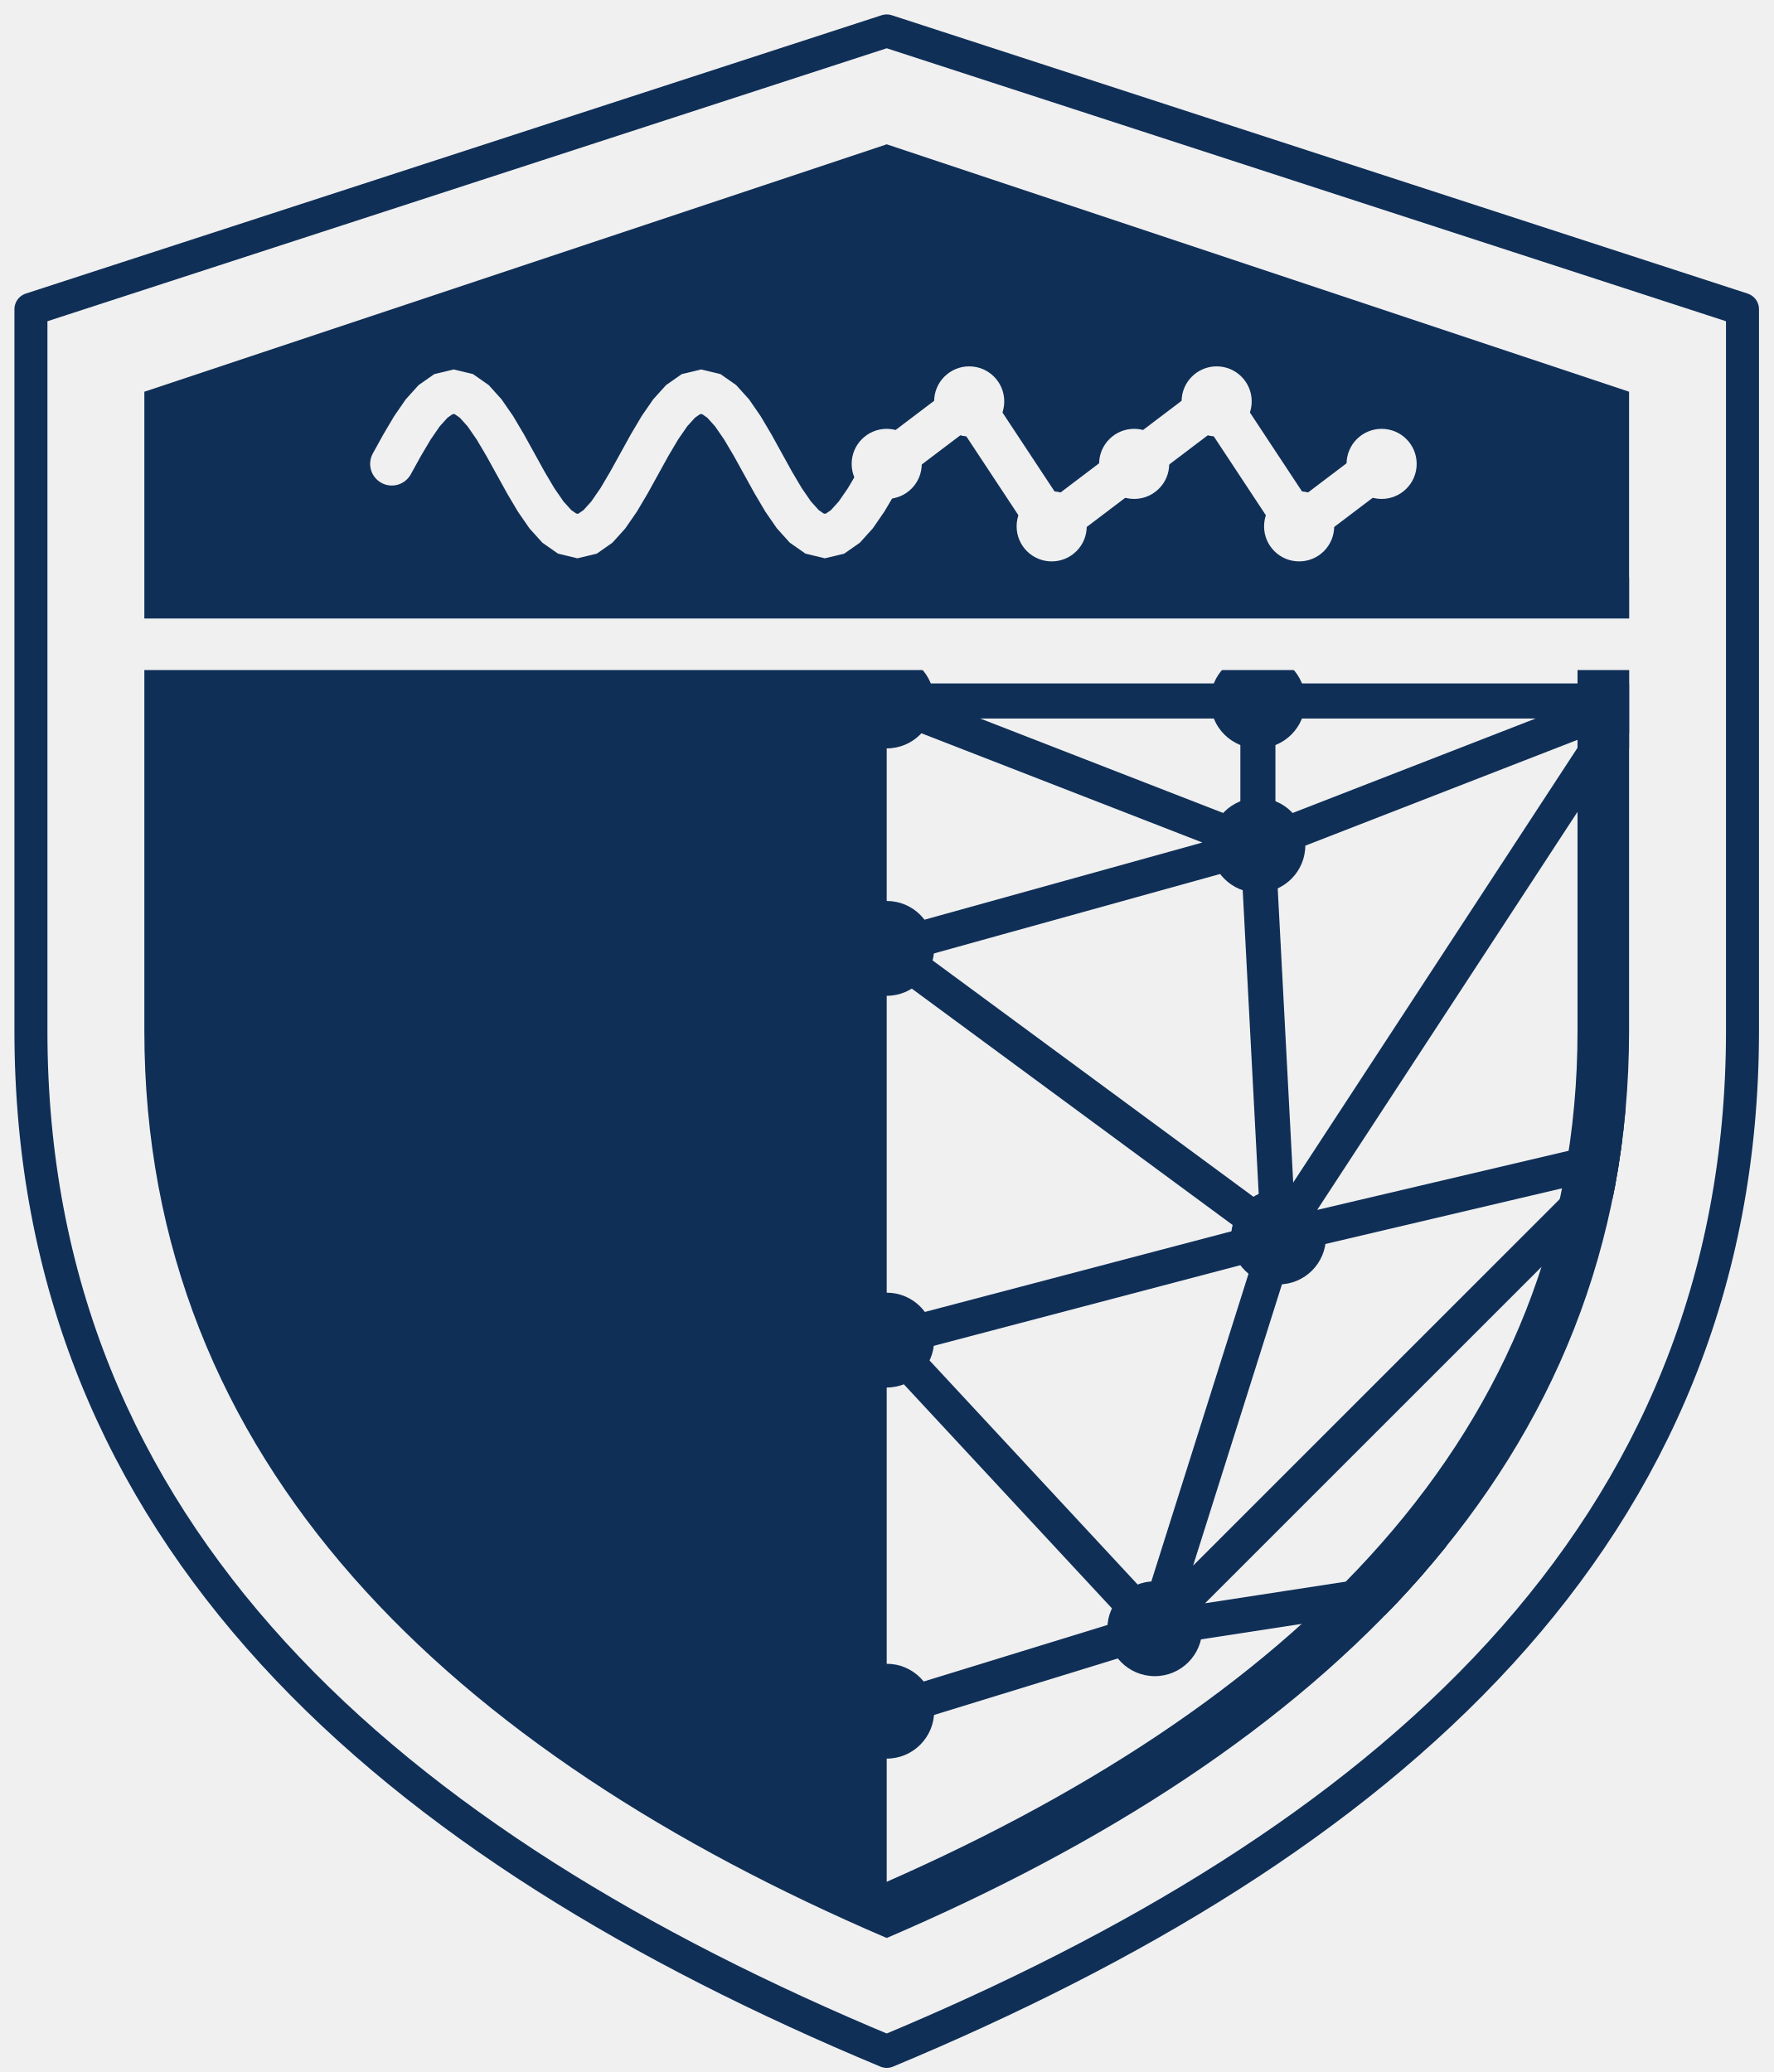
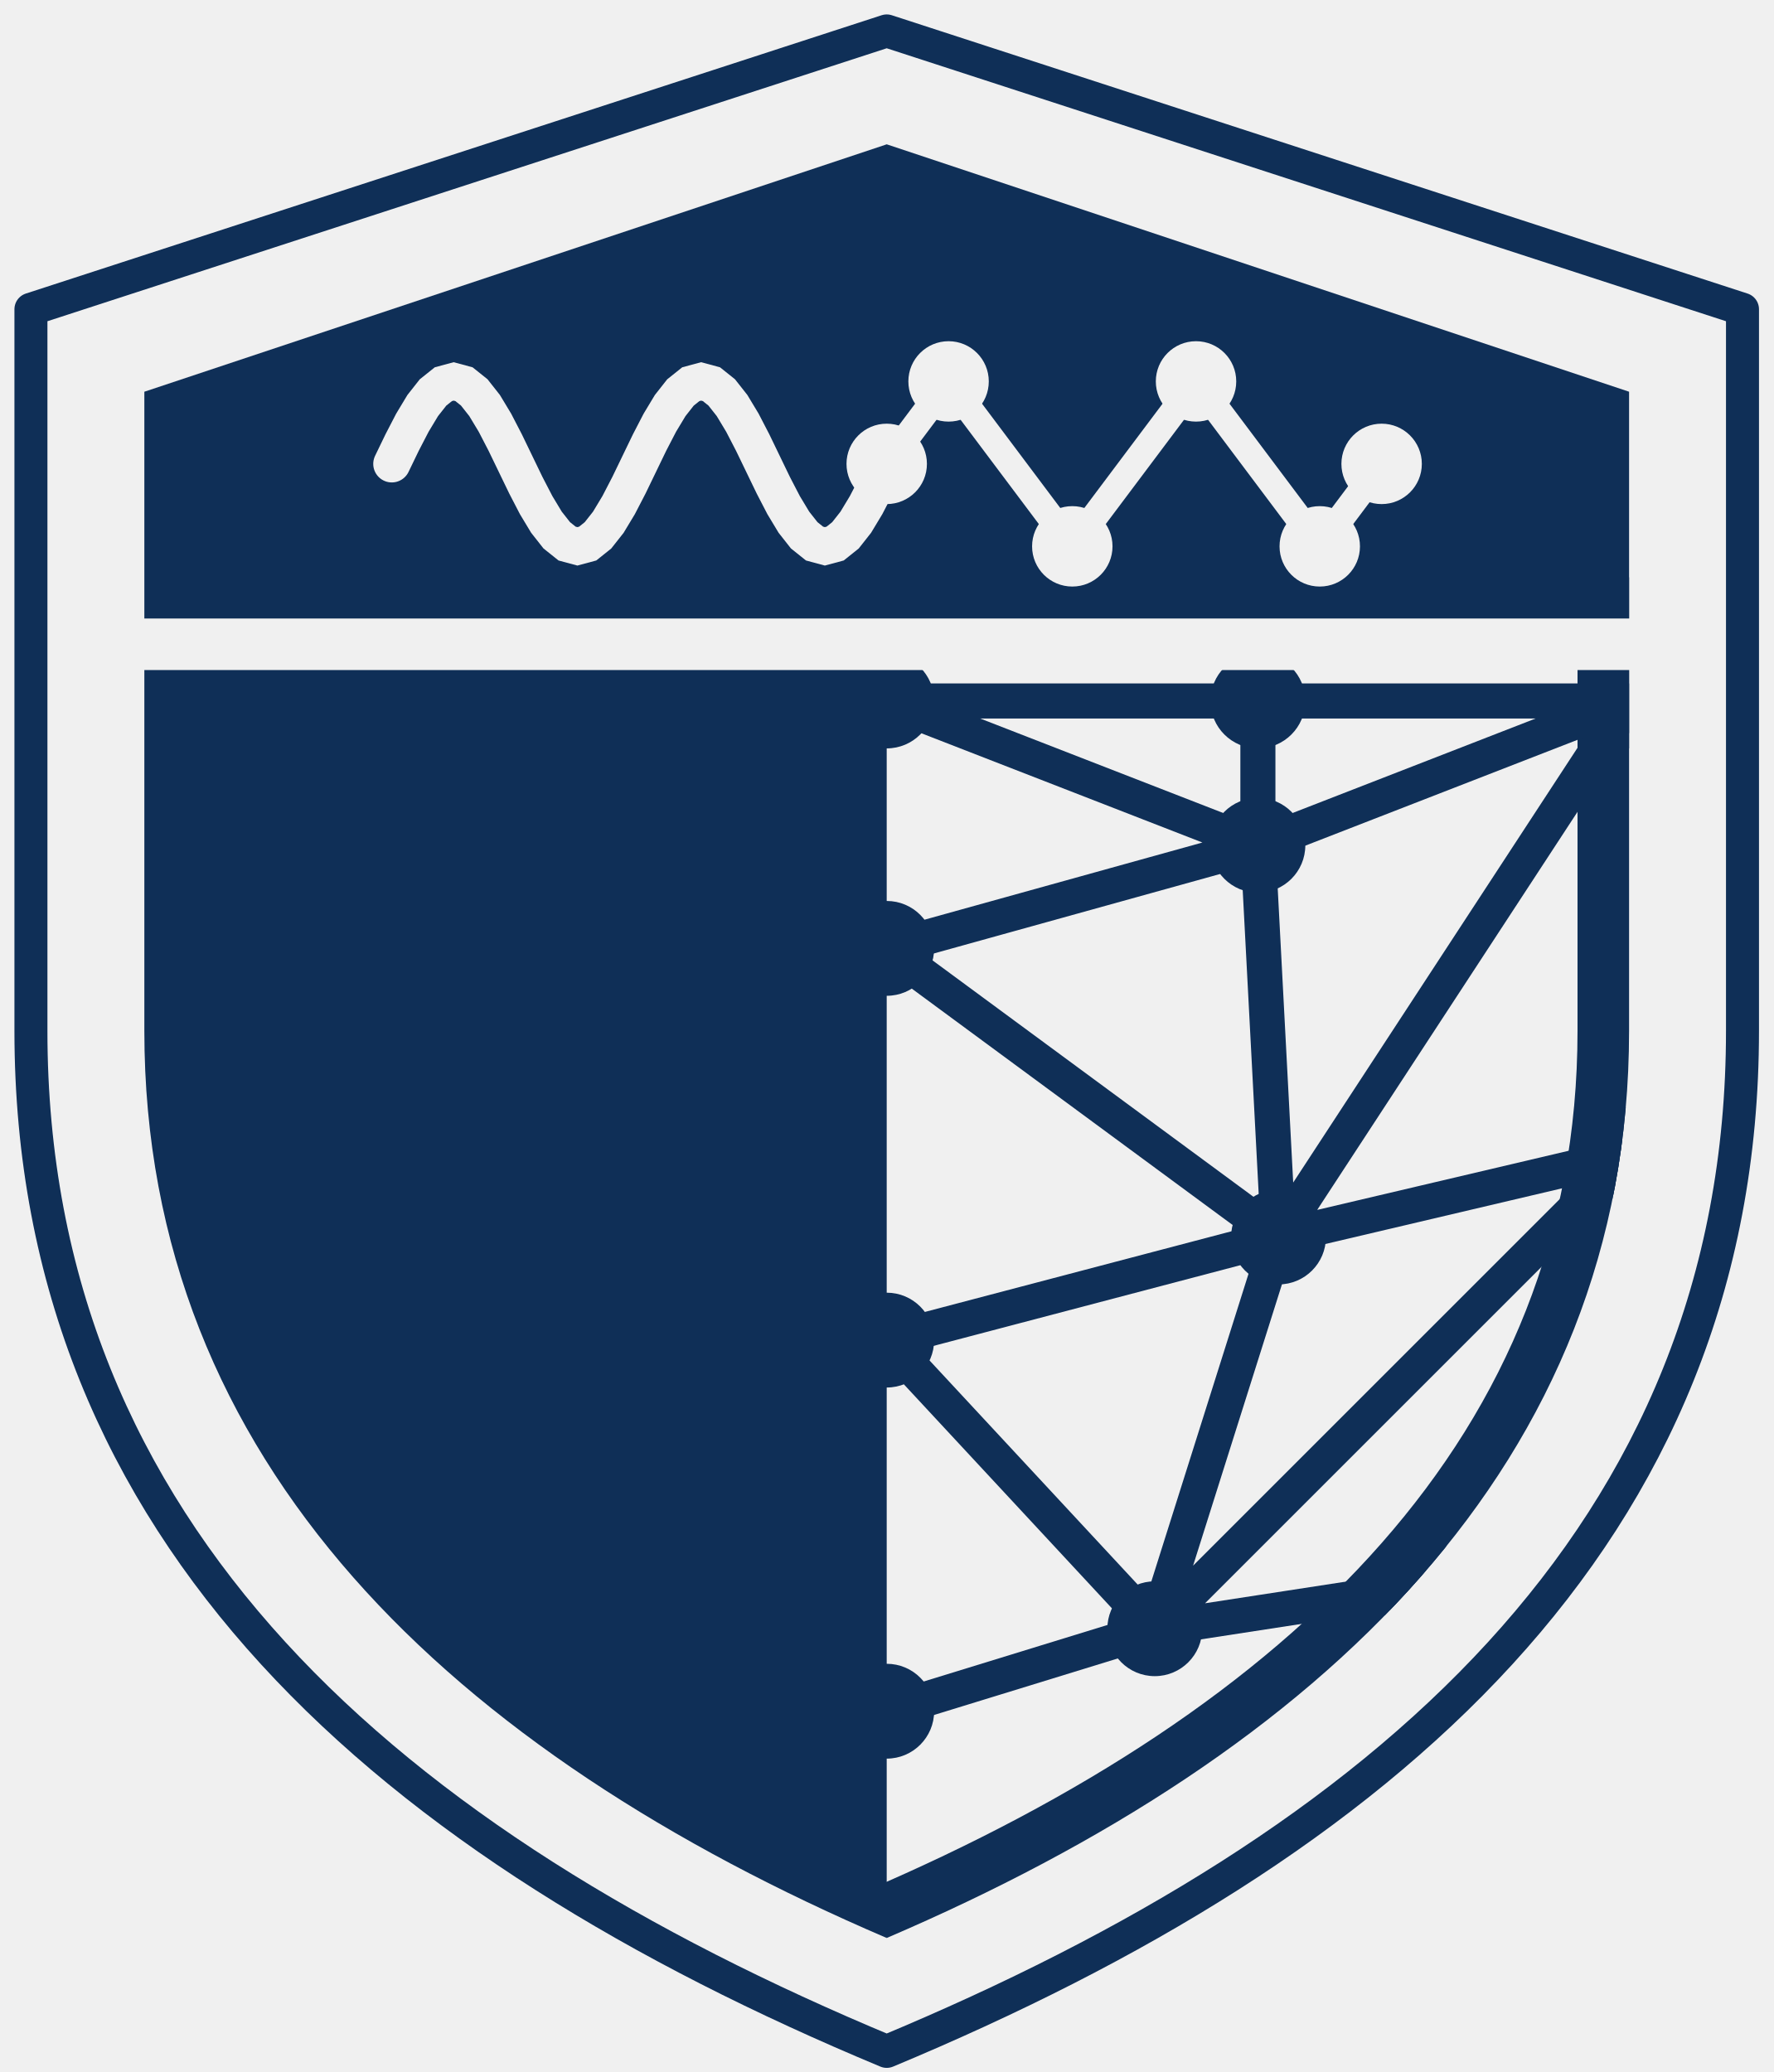
<svg xmlns="http://www.w3.org/2000/svg" viewBox="14 0 172 201" role="img" aria-label="ACPS Lab">
  <defs>
    <clipPath id="ml-clip">
      <path d="M100 14 L172 38 V100 C172 142 142 170 100 188 C58 170 28 142 28 100 V38 Z" />
    </clipPath>
    <mask id="ml-ko" maskUnits="userSpaceOnUse" x="0" y="0" width="200" height="200">
      <rect width="200" height="200" fill="#fff" />
-       <path d="M52.0 45.00 L53.0 43.19 L54.0 41.50 L55.0 40.05 L56.0 38.94 L57.0 38.24 L58.0 38.00 L59.0 38.24 L60.0 38.94 L61.0 40.05 L62.0 41.50 L63.0 43.19 L64.0 45.00 L65.0 46.81 L66.0 48.50 L67.0 49.95 L68.0 51.06 L69.0 51.76 L70.0 52.00 L71.0 51.76 L72.0 51.06 L73.0 49.95 L74.0 48.50 L75.0 46.81 L76.0 45.00 L77.0 43.19 L78.0 41.50 L79.0 40.05 L80.0 38.94 L81.0 38.24 L82.0 38.00 L83.0 38.24 L84.0 38.94 L85.0 40.05 L86.0 41.50 L87.0 43.19 L88.0 45.00 L89.0 46.81 L90.0 48.50 L91.0 49.95 L92.0 51.06 L93.0 51.76 L94.0 52.00 L95.0 51.76 L96.0 51.06 L97.0 49.95 L98.0 48.50 L99.0 46.81 L100.0 45.00" fill="none" stroke="#000" stroke-width="4.2" stroke-linecap="round" />
-       <path d="M100 45.00 L108 38.94 L116 51.06 L124 45.00 L132 38.94 L140 51.06 L148 45.00" fill="none" stroke="#000" stroke-width="4.2" stroke-linejoin="round" stroke-linecap="round" />
-       <circle cx="100" cy="45.00" r="3.4" fill="#000" />
-       <circle cx="108" cy="38.94" r="3.4" fill="#000" />
-       <circle cx="116" cy="51.06" r="3.4" fill="#000" />
-       <circle cx="124" cy="45.00" r="3.4" fill="#000" />
-       <circle cx="132" cy="38.94" r="3.4" fill="#000" />
-       <circle cx="140" cy="51.06" r="3.4" fill="#000" />
-       <circle cx="148" cy="45.00" r="3.4" fill="#000" />
+       <path d="M52.0 45.00 L53.0 42.93 L54.0 41.00 L55.0 39.34 L56.0 38.07 L57.0 37.27 L58.0 37.00 L59.0 37.27 L60.0 38.07 L61.0 39.34 L62.0 41.00 L63.0 42.93 L64.0 45.00 L65.0 47.07 L66.0 49.00 L67.0 50.66 L68.0 51.93 L69.0 52.73 L70.0 53.00 L71.0 52.73 L72.0 51.93 L73.0 50.66 L74.0 49.00 L75.0 47.07 L76.0 45.00 L77.0 42.93 L78.0 41.00 L79.0 39.34 L80.0 38.07 L81.0 37.27 L82.0 37.00 L83.0 37.27 L84.0 38.07 L85.0 39.34 L86.0 41.00 L87.0 42.93 L88.0 45.00 L89.0 47.07 L90.0 49.00 L91.0 50.66 L92.0 51.93 L93.0 52.73 L94.0 53.00 L95.0 52.73 L96.0 51.93 L97.0 50.66 L98.0 49.00 L99.0 47.07 L100.0 45.00" fill="none" stroke="#000" stroke-width="3.6" stroke-linecap="round" />
+       <path d="M100 45.00 L106 37.00 L118 53.00 L130 37.00 L142 53.00 L148 45.00" fill="none" stroke="#000" stroke-width="2.6" stroke-linejoin="miter" stroke-linecap="round" />
+       <circle cx="100" cy="45.00" r="3.9" fill="#000" />
+       <circle cx="106" cy="37.00" r="3.9" fill="#000" />
+       <circle cx="118" cy="53.00" r="3.9" fill="#000" />
+       <circle cx="130" cy="37.00" r="3.9" fill="#000" />
+       <circle cx="142" cy="53.00" r="3.9" fill="#000" />
+       <circle cx="148" cy="45.00" r="3.9" fill="#000" />
      <rect x="0" y="60" width="200" height="5" fill="#000" />
    </mask>
  </defs>
  <path d="M100 3 L183 30 V100 C183 149 148 179 100 199 C52 179 17 149 17 100 V30 Z" fill="none" stroke="#0f2f57" stroke-width="3.2" stroke-linejoin="round" />
  <g mask="url(#ml-ko)">
    <g clip-path="url(#ml-clip)">
      <rect x="0" y="0" width="200" height="62" fill="#0f2f57" />
      <rect x="0" y="62" width="100" height="140" fill="#0f2f57" />
    </g>
    <g clip-path="url(#ml-clip)">
      <path d="M172 56 V100 C172 142 142 170 100 188" fill="none" stroke="#0f2f57" stroke-width="10" stroke-linejoin="round" />
    </g>
    <g clip-path="url(#ml-clip)">
      <path d="M136 82 L172 68 M136 82 L100 92 M136 82 L138 120 M100 92 L138 120 M172 68 L138 120 M138 120 L172 112 M138 120 L100 130 M138 120 L126 158 M100 130 L126 158 M172 112 L126 158 M126 158 L100 166 M126 158 L152 154 M100 68 L136 82 M136 68 L136 82 M100 68 L172 68" fill="none" stroke="#0f2f57" stroke-width="3.4" stroke-linecap="round" />
      <g fill="#0f2f57">
        <circle cx="172" cy="68" r="4.6" />
        <circle cx="172" cy="112" r="4.6" />
        <circle cx="152" cy="154" r="4.6" />
        <circle cx="136" cy="82" r="4.6" />
        <circle cx="138" cy="120" r="4.6" />
        <circle cx="126" cy="158" r="4.6" />
        <circle cx="100" cy="92" r="4.6" />
        <circle cx="100" cy="130" r="4.6" />
        <circle cx="100" cy="166" r="4.6" />
        <circle cx="100" cy="68" r="4.6" />
        <circle cx="136" cy="68" r="4.6" />
      </g>
    </g>
  </g>
</svg>
